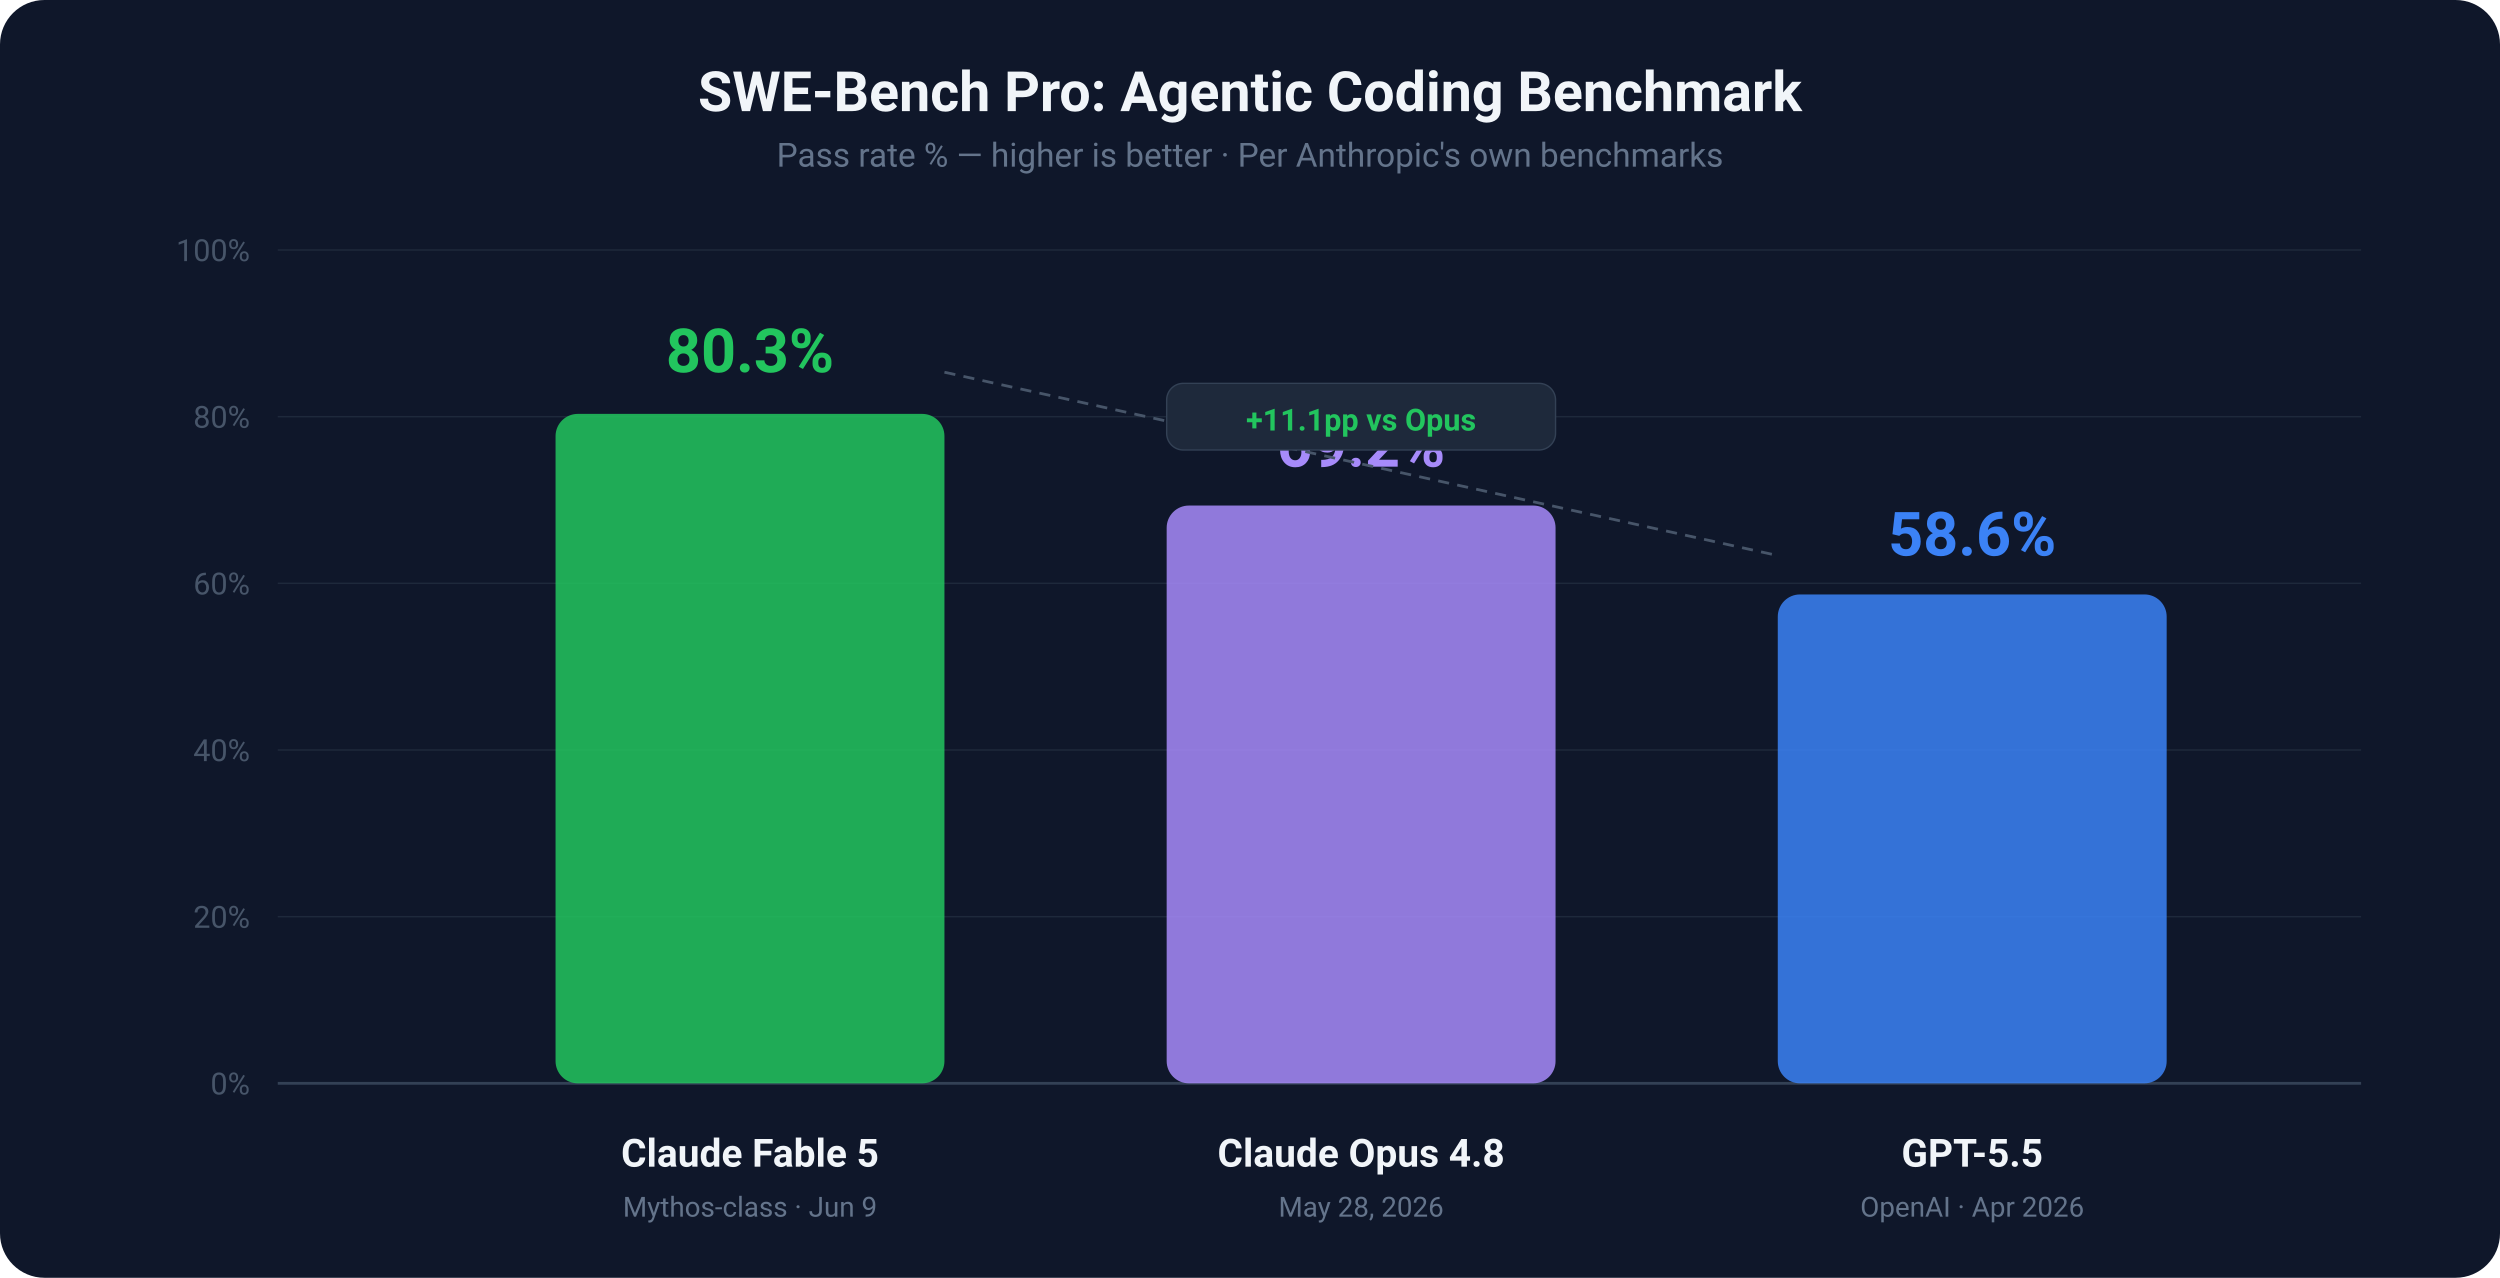
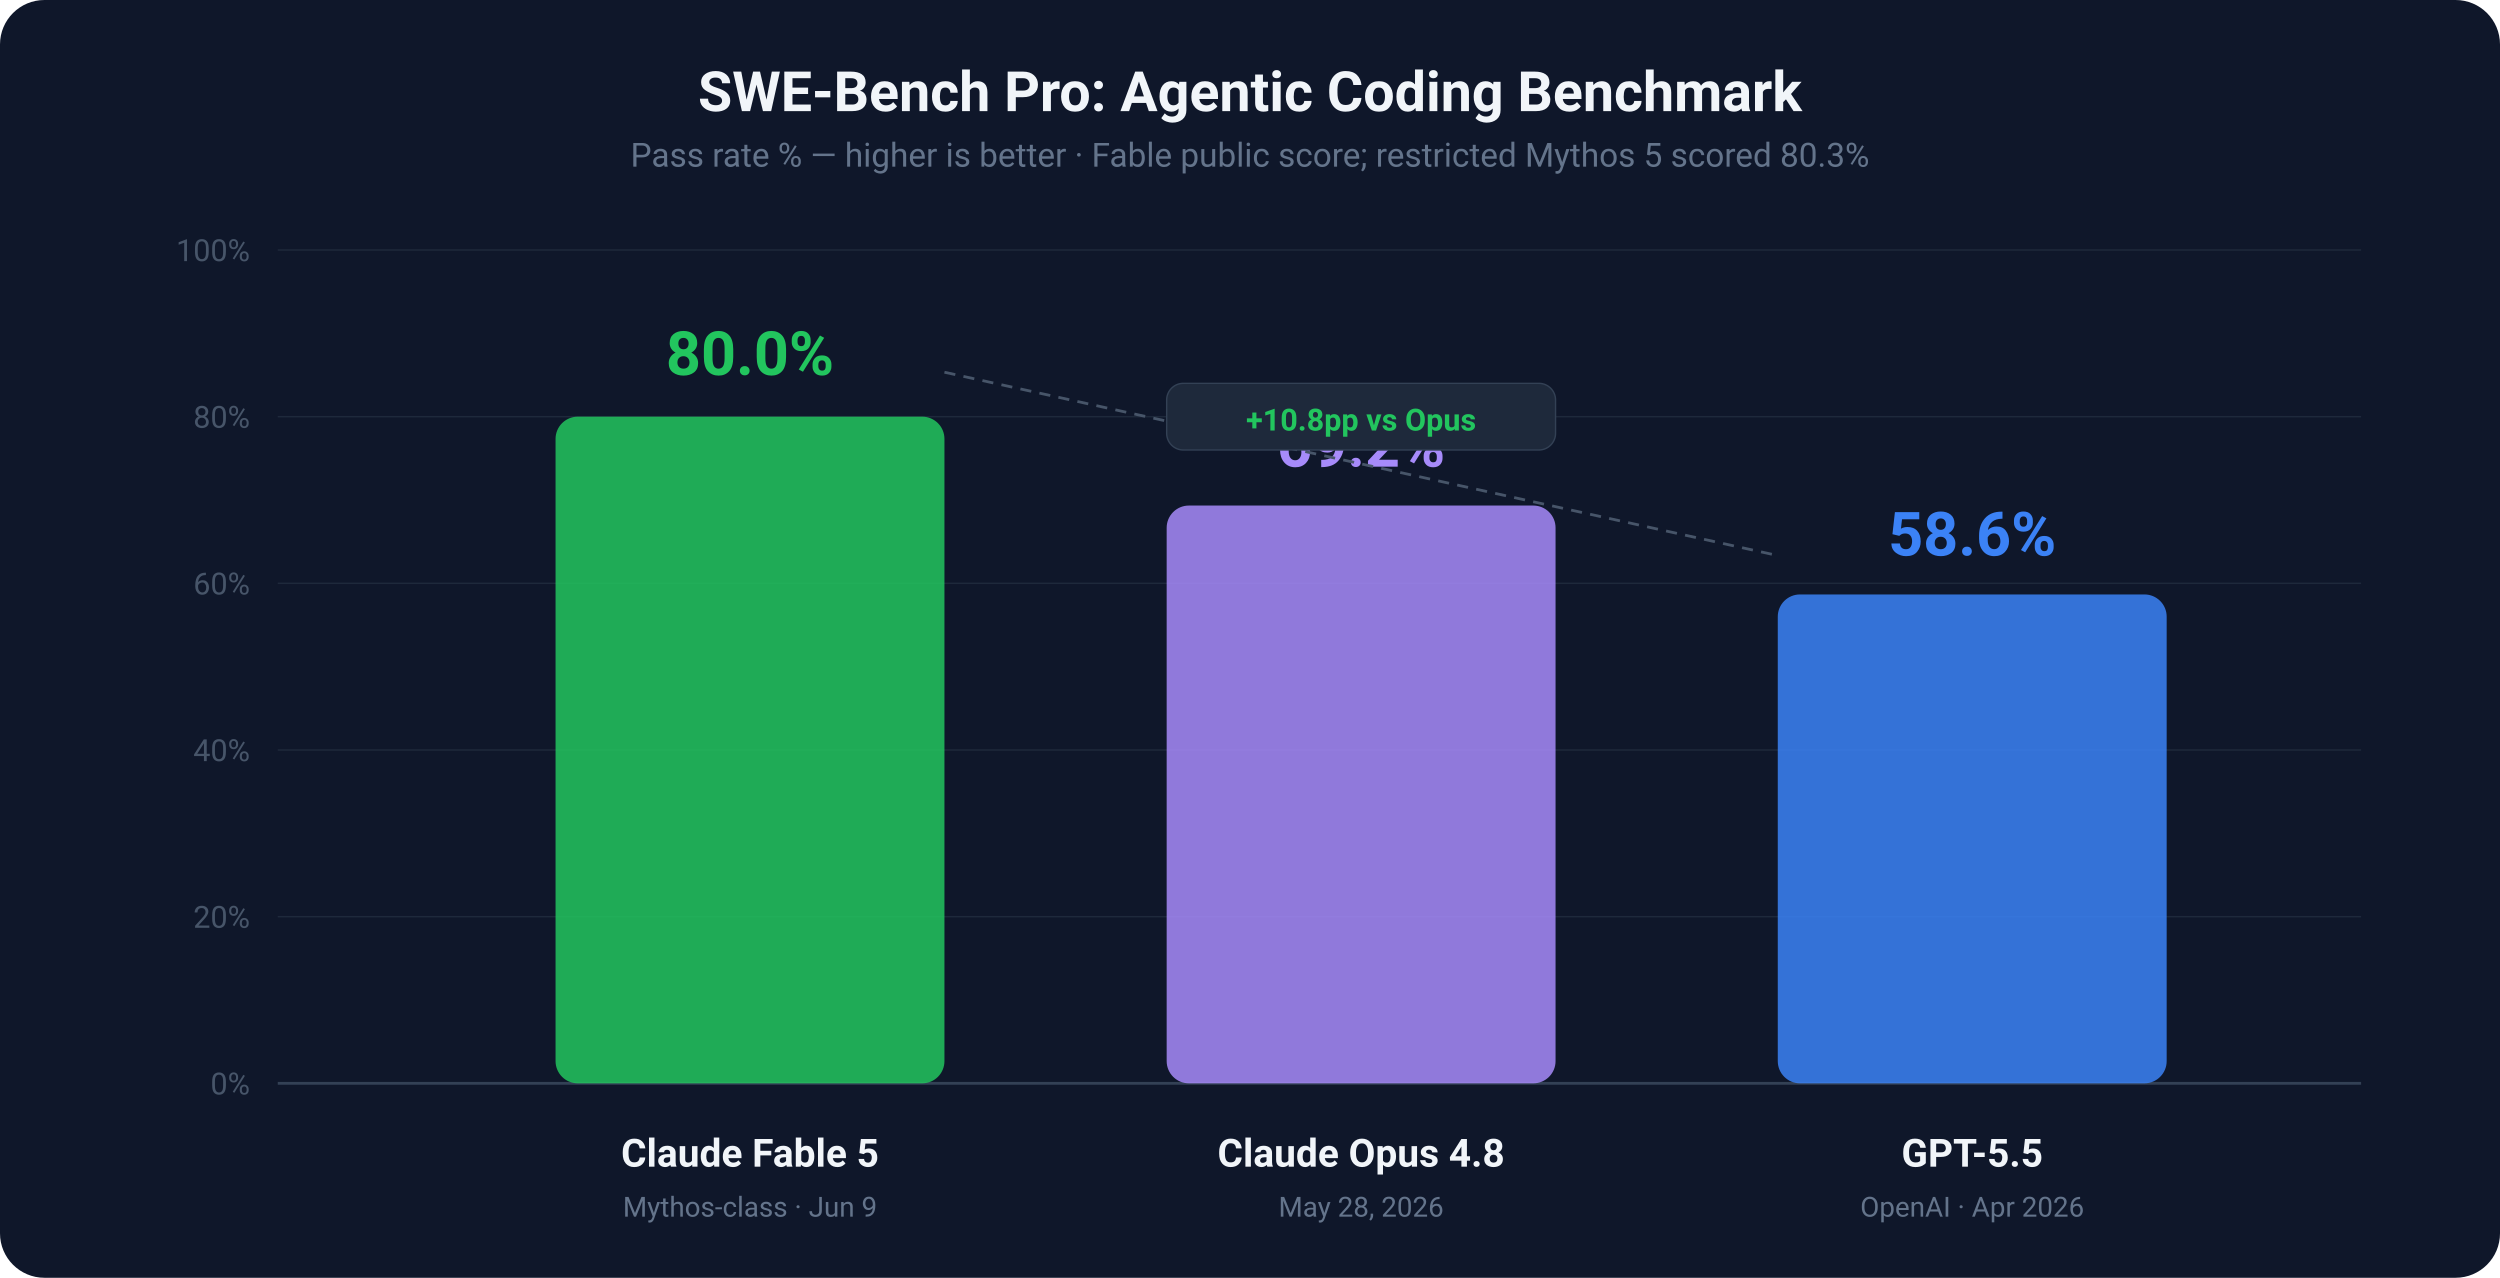
<svg xmlns="http://www.w3.org/2000/svg" width="900" height="460">
  <rect width="900" height="460" rx="16" fill="#0f172a" />
  <text x="450" y="40" font-family="-apple-system,BlinkMacSystemFont,'Segoe UI',Roboto,sans-serif" font-size="20" font-weight="600" fill="#f1f5f9" text-anchor="middle">SWE-Bench Pro: Agentic Coding Benchmark</text>
-   <text x="450" y="60" font-family="-apple-system,BlinkMacSystemFont,'Segoe UI',Roboto,sans-serif" font-size="12" fill="#64748b" text-anchor="middle">Pass rate % — higher is better · Per Anthropic's own benchmarks</text>
+   <text x="450" y="60" font-family="-apple-system,BlinkMacSystemFont,'Segoe UI',Roboto,sans-serif" font-size="12" fill="#64748b" text-anchor="middle">Pass rate % — higher is better · Fable public score; restricted Mythos 5 scored 80.3%</text>
  <line x1="100" y1="90" x2="850" y2="90" stroke="#1e293b" stroke-width="0.5" />
  <text x="90" y="94" font-family="-apple-system,BlinkMacSystemFont,'Segoe UI',Roboto,sans-serif" font-size="11" fill="#475569" text-anchor="end">100%</text>
  <line x1="100" y1="150" x2="850" y2="150" stroke="#1e293b" stroke-width="0.5" />
  <text x="90" y="154" font-family="-apple-system,BlinkMacSystemFont,'Segoe UI',Roboto,sans-serif" font-size="11" fill="#475569" text-anchor="end">80%</text>
  <line x1="100" y1="210" x2="850" y2="210" stroke="#1e293b" stroke-width="0.5" />
  <text x="90" y="214" font-family="-apple-system,BlinkMacSystemFont,'Segoe UI',Roboto,sans-serif" font-size="11" fill="#475569" text-anchor="end">60%</text>
  <line x1="100" y1="270" x2="850" y2="270" stroke="#1e293b" stroke-width="0.5" />
  <text x="90" y="274" font-family="-apple-system,BlinkMacSystemFont,'Segoe UI',Roboto,sans-serif" font-size="11" fill="#475569" text-anchor="end">40%</text>
  <line x1="100" y1="330" x2="850" y2="330" stroke="#1e293b" stroke-width="0.5" />
  <text x="90" y="334" font-family="-apple-system,BlinkMacSystemFont,'Segoe UI',Roboto,sans-serif" font-size="11" fill="#475569" text-anchor="end">20%</text>
  <line x1="100" y1="390" x2="850" y2="390" stroke="#334155" stroke-width="1" />
  <text x="90" y="394" font-family="-apple-system,BlinkMacSystemFont,'Segoe UI',Roboto,sans-serif" font-size="11" fill="#475569" text-anchor="end">0%</text>
-   <rect x="200" y="149" width="140" height="241" rx="8" fill="#22c55e" opacity="0.85" />
-   <text x="270" y="134" font-family="-apple-system,BlinkMacSystemFont,'Segoe UI',Roboto,sans-serif" font-size="22" font-weight="700" fill="#22c55e" text-anchor="middle">80.3%</text>
+   <rect x="200" y="150" width="140" height="240" rx="8" fill="#22c55e" opacity="0.85" />
+   <text x="270" y="135" font-family="-apple-system,BlinkMacSystemFont,'Segoe UI',Roboto,sans-serif" font-size="22" font-weight="700" fill="#22c55e" text-anchor="middle">80.0%</text>
  <text x="270" y="420" font-family="-apple-system,BlinkMacSystemFont,'Segoe UI',Roboto,sans-serif" font-size="14" font-weight="600" fill="#f1f5f9" text-anchor="middle">Claude Fable 5</text>
  <text x="270" y="438" font-family="-apple-system,BlinkMacSystemFont,'Segoe UI',Roboto,sans-serif" font-size="10" fill="#64748b" text-anchor="middle">Mythos-class · Jun 9</text>
  <rect x="420" y="182" width="140" height="208" rx="8" fill="#a78bfa" opacity="0.85" />
  <text x="490" y="168" font-family="-apple-system,BlinkMacSystemFont,'Segoe UI',Roboto,sans-serif" font-size="22" font-weight="700" fill="#a78bfa" text-anchor="middle">69.2%</text>
  <text x="490" y="420" font-family="-apple-system,BlinkMacSystemFont,'Segoe UI',Roboto,sans-serif" font-size="14" font-weight="600" fill="#f1f5f9" text-anchor="middle">Claude Opus 4.8</text>
  <text x="490" y="438" font-family="-apple-system,BlinkMacSystemFont,'Segoe UI',Roboto,sans-serif" font-size="10" fill="#64748b" text-anchor="middle">May 28, 2026</text>
  <rect x="640" y="214" width="140" height="176" rx="8" fill="#3b82f6" opacity="0.85" />
  <text x="710" y="200" font-family="-apple-system,BlinkMacSystemFont,'Segoe UI',Roboto,sans-serif" font-size="22" font-weight="700" fill="#3b82f6" text-anchor="middle">58.6%</text>
  <text x="710" y="420" font-family="-apple-system,BlinkMacSystemFont,'Segoe UI',Roboto,sans-serif" font-size="14" font-weight="600" fill="#f1f5f9" text-anchor="middle">GPT-5.5</text>
  <text x="710" y="438" font-family="-apple-system,BlinkMacSystemFont,'Segoe UI',Roboto,sans-serif" font-size="10" fill="#64748b" text-anchor="middle">OpenAI · Apr 2026</text>
  <line x1="340" y1="134" x2="640" y2="200" stroke="#475569" stroke-width="1" stroke-dasharray="4 3" />
  <rect x="420" y="138" width="140" height="24" rx="6" fill="#1e293b" stroke="#334155" stroke-width="0.5" />
-   <text x="490" y="155" font-family="-apple-system,BlinkMacSystemFont,'Segoe UI',Roboto,sans-serif" font-size="11" font-weight="600" fill="#22c55e" text-anchor="middle">+11.1pp vs Opus</text>
+   <text x="490" y="155" font-family="-apple-system,BlinkMacSystemFont,'Segoe UI',Roboto,sans-serif" font-size="11" font-weight="600" fill="#22c55e" text-anchor="middle">+10.8pp vs Opus</text>
</svg>
